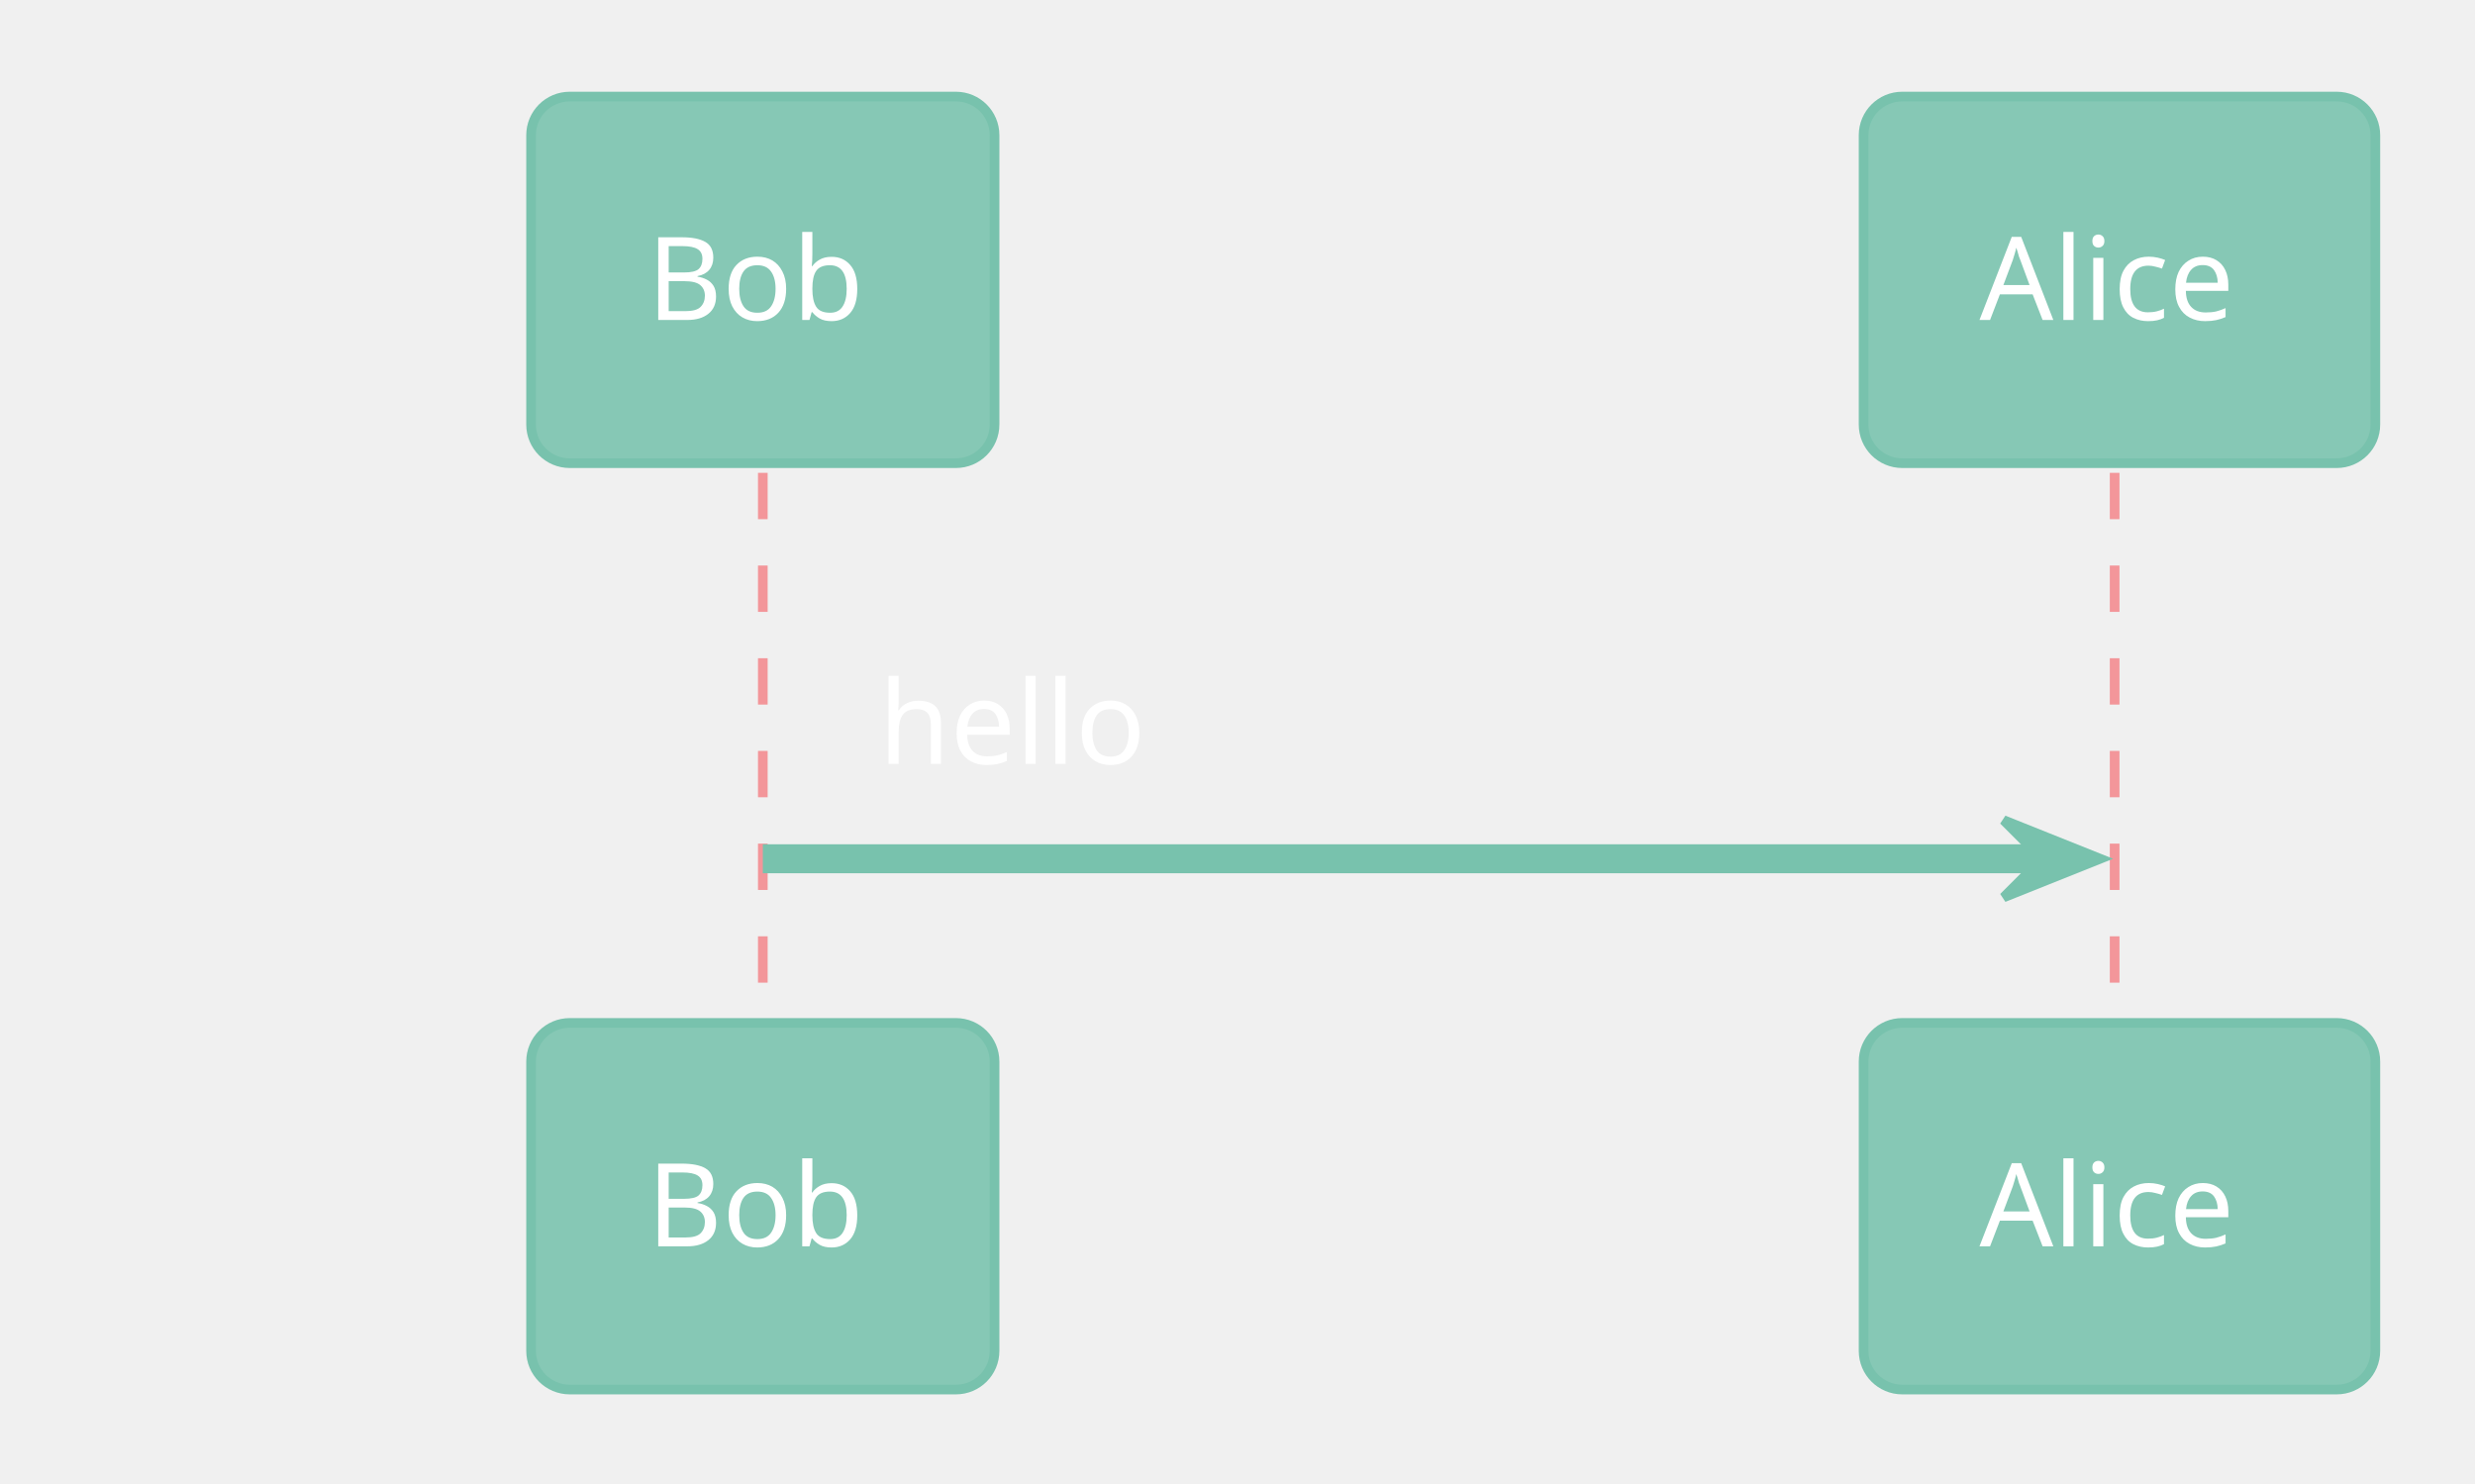
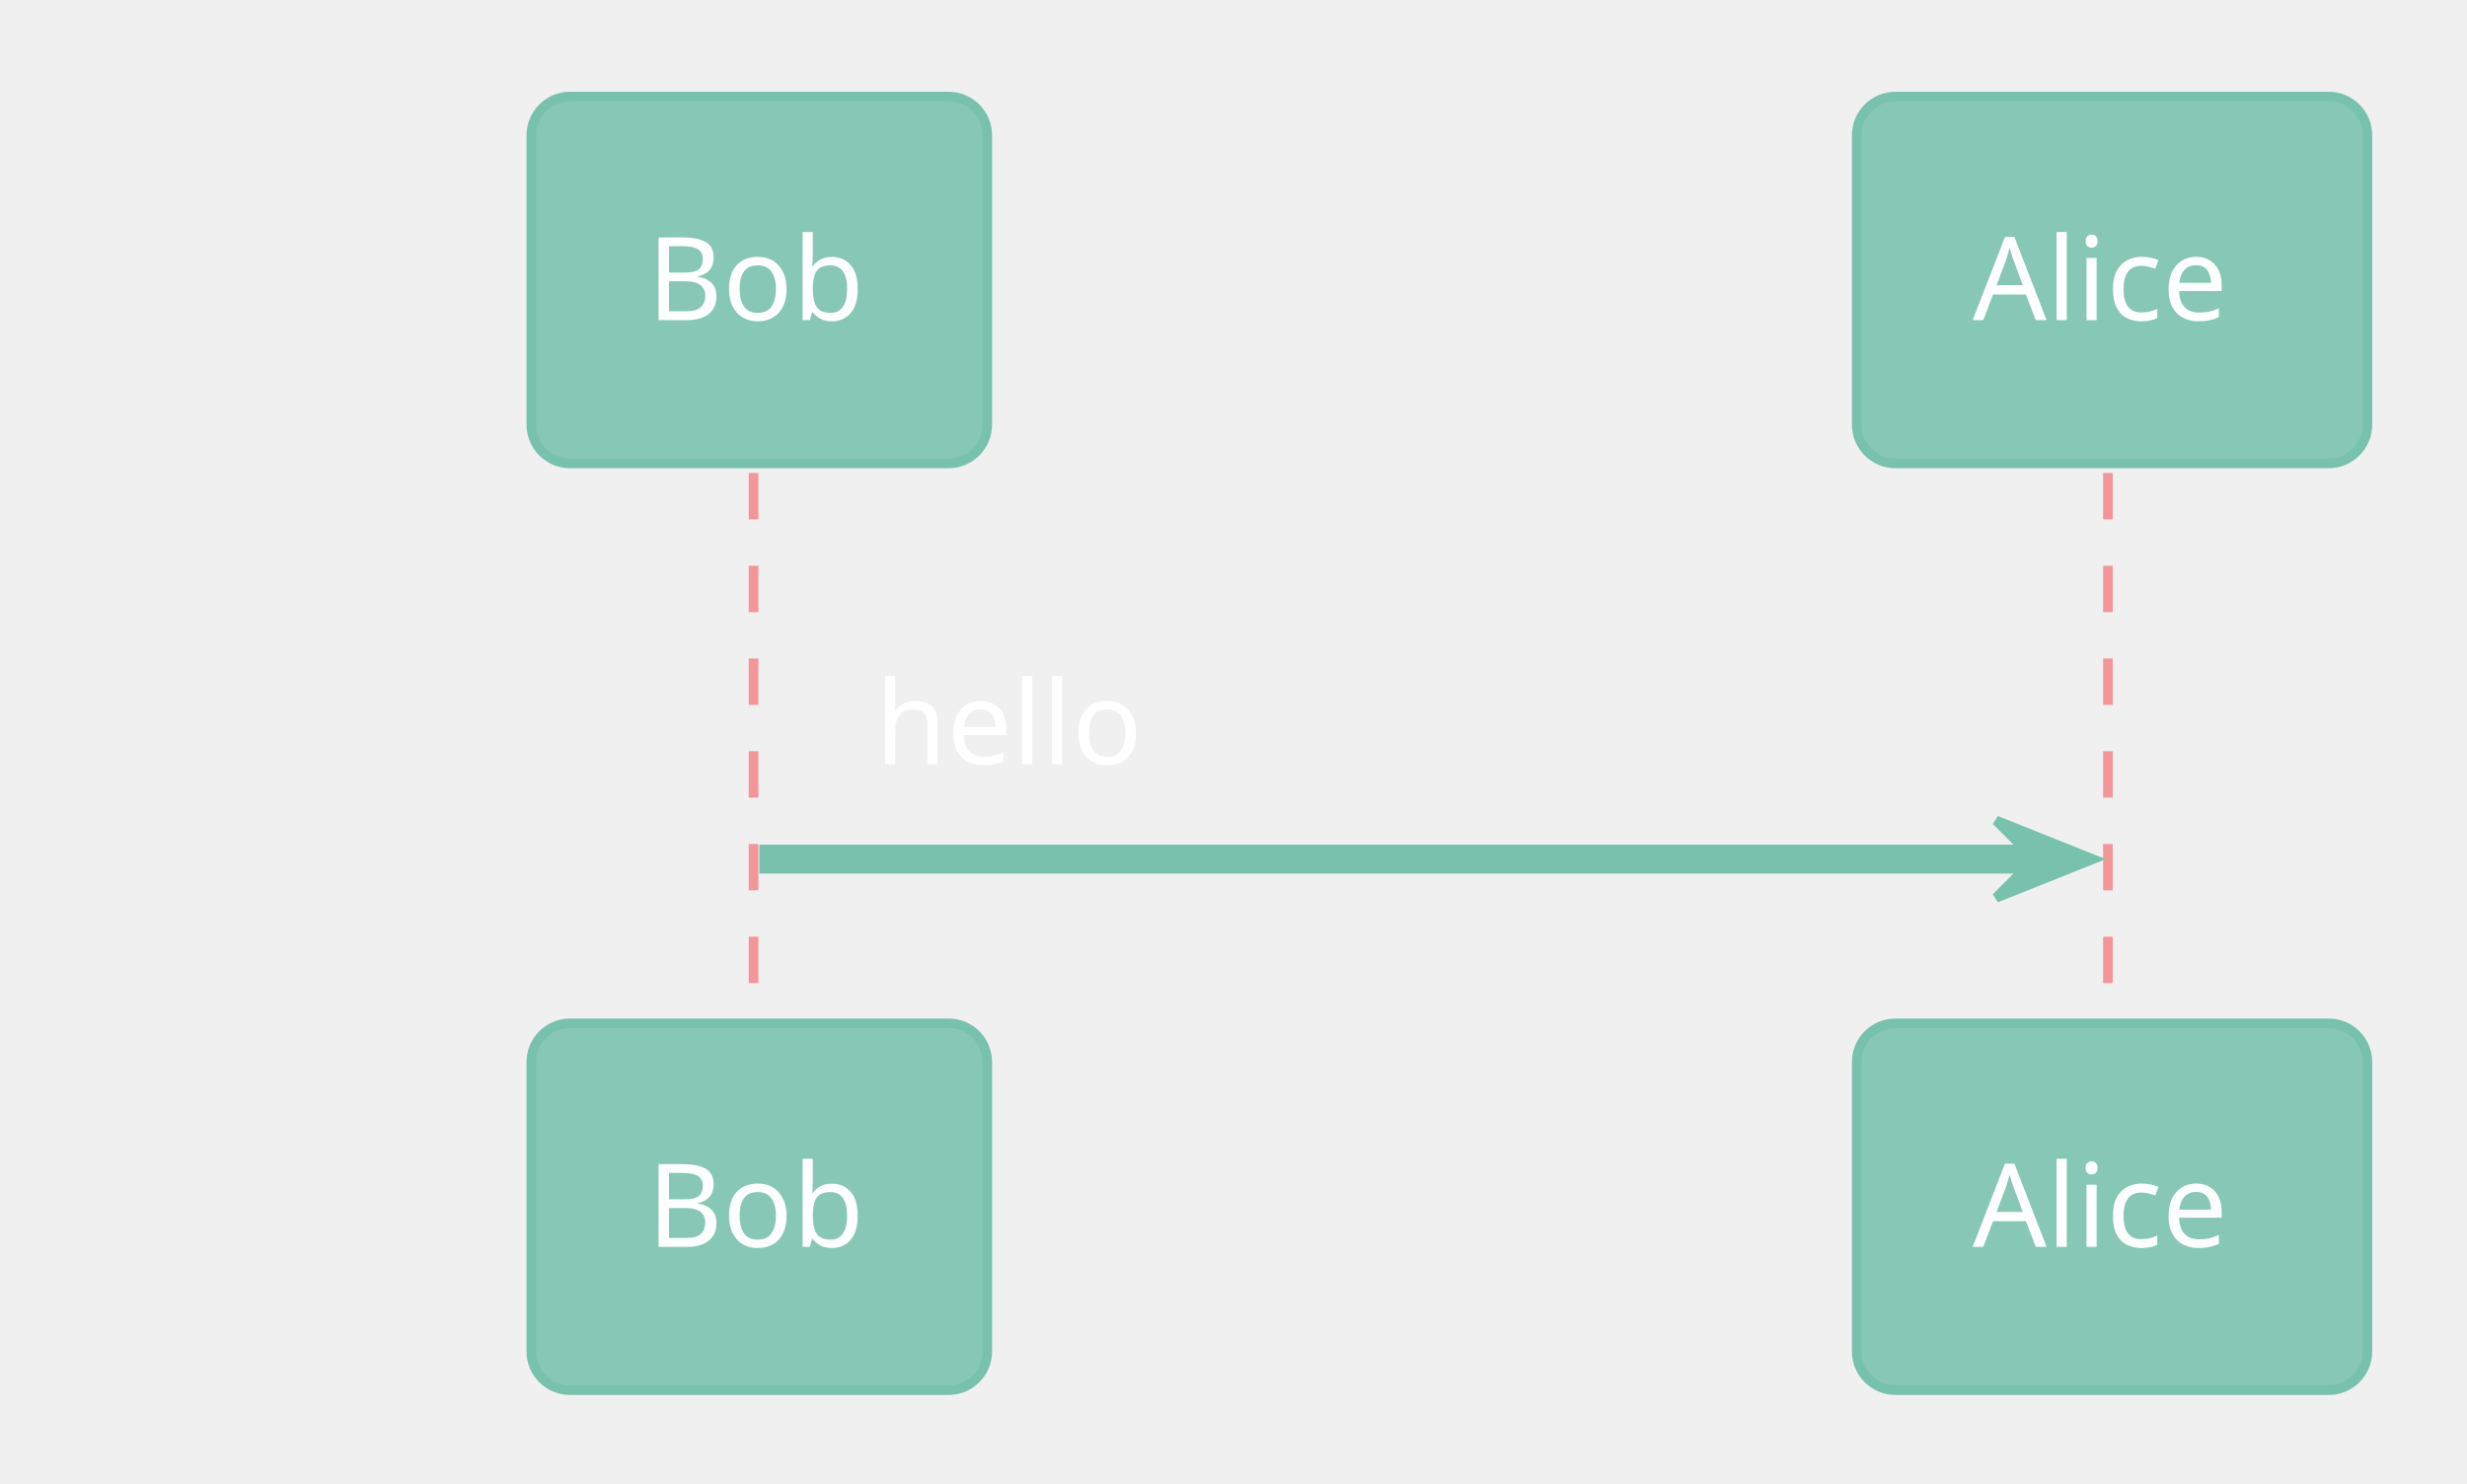
- <svg xmlns="http://www.w3.org/2000/svg" contentStyleType="text/css" height="160.417px" preserveAspectRatio="none" style="width:267px;height:160px;" version="1.1" viewBox="0 0 267 160" width="267.708px" zoomAndPan="magnify">
+ <svg xmlns="http://www.w3.org/2000/svg" contentStyleType="text/css" data-diagram-type="SEQUENCE" height="160.417px" preserveAspectRatio="none" style="width:266px;height:160px;" version="1.1" viewBox="0 0 266 160" width="266.667px" zoomAndPan="magnify">
  <defs />
  <g>
-     <line style="stroke:#F3969A;stroke-width:1.042;stroke-dasharray:5.0,5.0;" x1="82.292" x2="82.292" y1="51.009" y2="111.393" />
-     <line style="stroke:#F3969A;stroke-width:1.042;stroke-dasharray:5.0,5.0;" x1="228.125" x2="228.125" y1="51.009" y2="111.393" />
-     <rect fill="#86C8B5" height="39.551" rx="4.167" ry="4.167" style="stroke:#78C2AD;stroke-width:1.042;" width="50" x="57.292" y="10.417" />
-     <text fill="#FFFFFF" font-family="Verdana" font-size="12.5" lengthAdjust="spacing" textLength="25" x="69.792" y="34.519">Bob</text>
-     <rect fill="#86C8B5" height="39.551" rx="4.167" ry="4.167" style="stroke:#78C2AD;stroke-width:1.042;" width="50" x="57.292" y="110.352" />
-     <text fill="#FFFFFF" font-family="Verdana" font-size="12.5" lengthAdjust="spacing" textLength="25" x="69.792" y="134.454">Bob</text>
-     <rect fill="#86C8B5" height="39.551" rx="4.167" ry="4.167" style="stroke:#78C2AD;stroke-width:1.042;" width="55.208" x="201.042" y="10.417" />
-     <text fill="#FFFFFF" font-family="Verdana" font-size="12.5" lengthAdjust="spacing" textLength="30.208" x="213.542" y="34.519">Alice</text>
-     <rect fill="#86C8B5" height="39.551" rx="4.167" ry="4.167" style="stroke:#78C2AD;stroke-width:1.042;" width="55.208" x="201.042" y="110.352" />
-     <text fill="#FFFFFF" font-family="Verdana" font-size="12.5" lengthAdjust="spacing" textLength="30.208" x="213.542" y="134.454">Alice</text>
-     <polygon fill="#78C2AD" points="216.146,88.477,226.562,92.643,216.146,96.81,220.312,92.643" style="stroke:#78C2AD;stroke-width:1.042;" />
-     <line style="stroke:#78C2AD;stroke-width:3.125;" x1="82.292" x2="222.396" y1="92.643" y2="92.643" />
-     <text fill="#FFFFFF" font-family="Verdana" font-size="12.5" lengthAdjust="spacing" textLength="31.25" x="94.792" y="82.404">hello</text>
+     <g>
+       <rect fill="transparent" height="60.384" width="8.333" x="77.704" y="51.009" />
+       <line style="stroke:#F3969A;stroke-width:1.042;stroke-dasharray:5.0,5.0;" x1="81.25" x2="81.25" y1="51.009" y2="111.393" />
+     </g>
+     <g>
+       <rect fill="transparent" height="60.384" width="8.333" x="223.563" y="51.009" />
+       <line style="stroke:#F3969A;stroke-width:1.042;stroke-dasharray:5.0,5.0;" x1="227.283" x2="227.283" y1="51.009" y2="111.393" />
+     </g>
+     <rect fill="#86C8B5" height="39.551" rx="4.167" ry="4.167" style="stroke:#78C2AD;stroke-width:1.042;" width="49.158" x="57.292" y="10.417" />
+     <text fill="#FFFFFF" font-family="Verdana" font-size="12.5" lengthAdjust="spacing" textLength="24.158" x="69.792" y="34.519">Bob</text>
+     <rect fill="#86C8B5" height="39.551" rx="4.167" ry="4.167" style="stroke:#78C2AD;stroke-width:1.042;" width="49.158" x="57.292" y="110.352" />
+     <text fill="#FFFFFF" font-family="Verdana" font-size="12.5" lengthAdjust="spacing" textLength="24.158" x="69.792" y="134.454">Bob</text>
+     <rect fill="#86C8B5" height="39.551" rx="4.167" ry="4.167" style="stroke:#78C2AD;stroke-width:1.042;" width="55.06" x="200.199" y="10.417" />
+     <text fill="#FFFFFF" font-family="Verdana" font-size="12.5" lengthAdjust="spacing" textLength="30.06" x="212.699" y="34.519">Alice</text>
+     <rect fill="#86C8B5" height="39.551" rx="4.167" ry="4.167" style="stroke:#78C2AD;stroke-width:1.042;" width="55.06" x="200.199" y="110.352" />
+     <text fill="#FFFFFF" font-family="Verdana" font-size="12.5" lengthAdjust="spacing" textLength="30.06" x="212.699" y="134.454">Alice</text>
+     <polygon fill="#78C2AD" points="215.229,88.477,225.646,92.643,215.229,96.81,219.396,92.643" style="stroke:#78C2AD;stroke-width:1.042;" />
+     <line style="stroke:#78C2AD;stroke-width:3.125;" x1="81.871" x2="221.479" y1="92.643" y2="92.643" />
+     <text fill="#FFFFFF" font-family="Verdana" font-size="12.5" lengthAdjust="spacing" textLength="30.206" x="94.371" y="82.404">hello</text>
  </g>
</svg>
